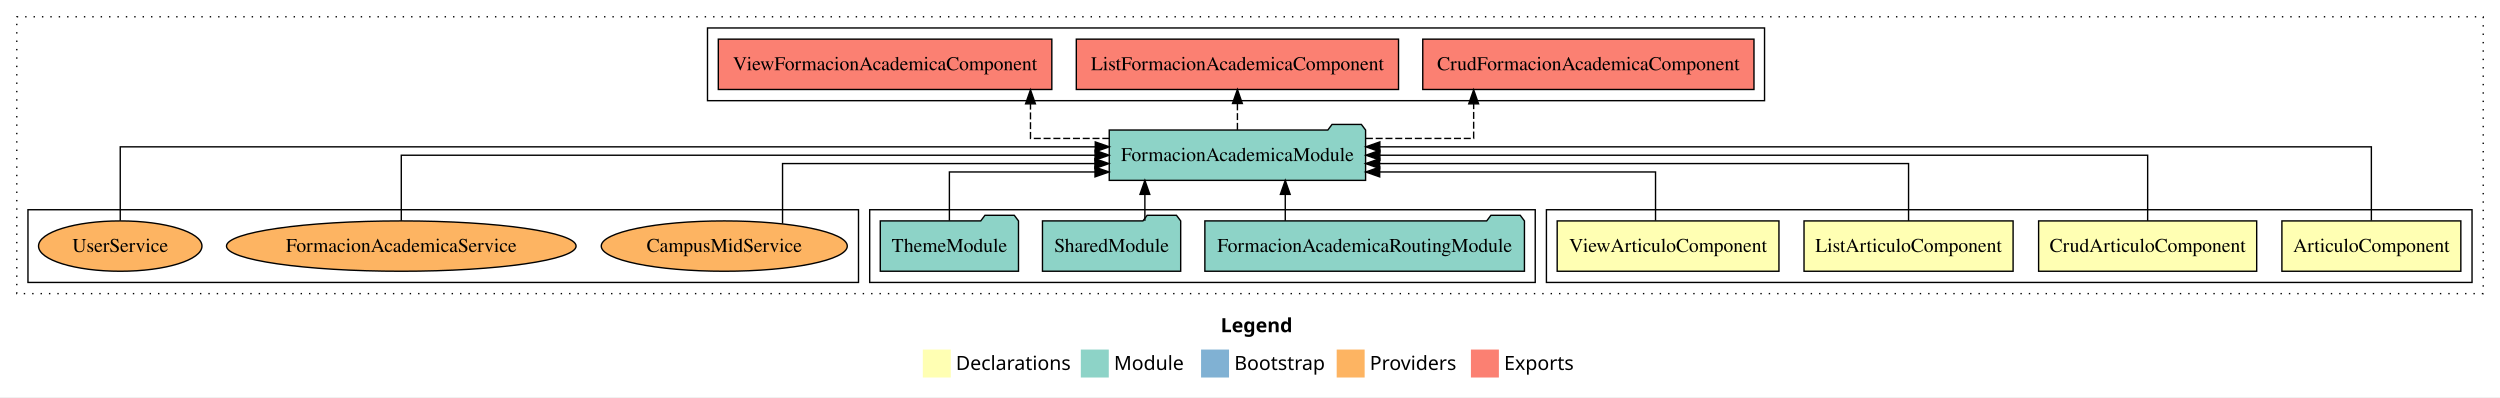
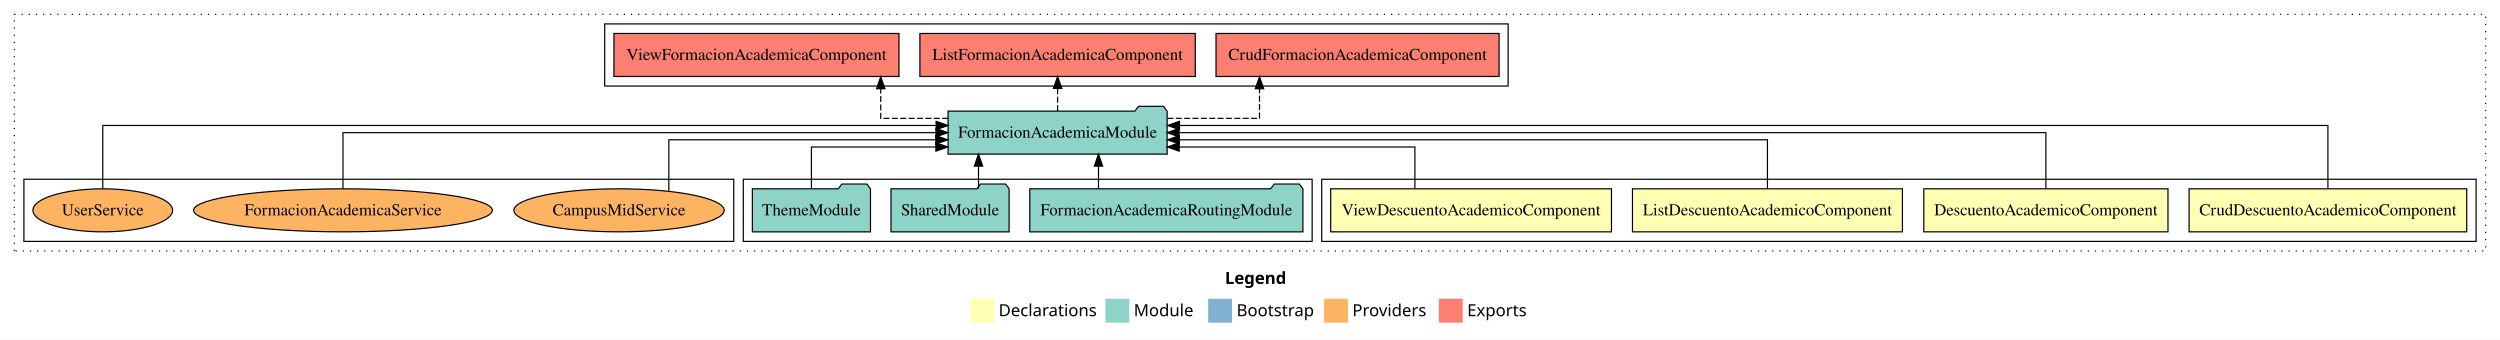
- <svg xmlns="http://www.w3.org/2000/svg" width="1788pt" height="284pt" viewBox="0.00 0.00 1788.00 284.00">
+ <svg xmlns="http://www.w3.org/2000/svg" width="2092pt" height="284pt" viewBox="0.00 0.00 2092.00 284.00">
  <g id="graph0" class="graph" transform="scale(1 1) rotate(0) translate(4 280)">
-     <polygon fill="#ffffff" stroke="transparent" points="-4,4 -4,-280 1784,-280 1784,4 -4,4" />
-     <text text-anchor="start" x="869.009" y="-42.4" font-family="sans-serif" font-weight="bold" font-size="14.00" fill="#000000">Legend</text>
-     <polygon fill="#ffffb3" stroke="transparent" points="656,-10 656,-30 676,-30 676,-10 656,-10" />
-     <text text-anchor="start" x="679.629" y="-15.4" font-family="sans-serif" font-size="14.00" fill="#000000">  Declarations</text>
-     <polygon fill="#8dd3c7" stroke="transparent" points="769,-10 769,-30 789,-30 789,-10 769,-10" />
-     <text text-anchor="start" x="792.725" y="-15.4" font-family="sans-serif" font-size="14.00" fill="#000000">  Module</text>
-     <polygon fill="#80b1d3" stroke="transparent" points="855,-10 855,-30 875,-30 875,-10 855,-10" />
-     <text text-anchor="start" x="878.781" y="-15.4" font-family="sans-serif" font-size="14.00" fill="#000000">  Bootstrap</text>
-     <polygon fill="#fdb462" stroke="transparent" points="952,-10 952,-30 972,-30 972,-10 952,-10" />
-     <text text-anchor="start" x="975.673" y="-15.4" font-family="sans-serif" font-size="14.00" fill="#000000">  Providers</text>
-     <polygon fill="#fb8072" stroke="transparent" points="1048,-10 1048,-30 1068,-30 1068,-10 1048,-10" />
-     <text text-anchor="start" x="1071.726" y="-15.4" font-family="sans-serif" font-size="14.00" fill="#000000">  Exports</text>
+     <polygon fill="#ffffff" stroke="transparent" points="-4,4 -4,-280 2088,-280 2088,4 -4,4" />
+     <text text-anchor="start" x="1021.009" y="-42.4" font-family="sans-serif" font-weight="bold" font-size="14.00" fill="#000000">Legend</text>
+     <polygon fill="#ffffb3" stroke="transparent" points="808,-10 808,-30 828,-30 828,-10 808,-10" />
+     <text text-anchor="start" x="831.629" y="-15.4" font-family="sans-serif" font-size="14.00" fill="#000000">  Declarations</text>
+     <polygon fill="#8dd3c7" stroke="transparent" points="921,-10 921,-30 941,-30 941,-10 921,-10" />
+     <text text-anchor="start" x="944.725" y="-15.4" font-family="sans-serif" font-size="14.00" fill="#000000">  Module</text>
+     <polygon fill="#80b1d3" stroke="transparent" points="1007,-10 1007,-30 1027,-30 1027,-10 1007,-10" />
+     <text text-anchor="start" x="1030.781" y="-15.4" font-family="sans-serif" font-size="14.00" fill="#000000">  Bootstrap</text>
+     <polygon fill="#fdb462" stroke="transparent" points="1104,-10 1104,-30 1124,-30 1124,-10 1104,-10" />
+     <text text-anchor="start" x="1127.673" y="-15.4" font-family="sans-serif" font-size="14.00" fill="#000000">  Providers</text>
+     <polygon fill="#fb8072" stroke="transparent" points="1200,-10 1200,-30 1220,-30 1220,-10 1200,-10" />
+     <text text-anchor="start" x="1223.726" y="-15.4" font-family="sans-serif" font-size="14.00" fill="#000000">  Exports</text>
    <g id="clust1" class="cluster">
-       <polygon fill="none" stroke="#000000" stroke-dasharray="1,5" points="8,-70 8,-268 1772,-268 1772,-70 8,-70" />
+       <polygon fill="none" stroke="#000000" stroke-dasharray="1,5" points="8,-70 8,-268 2076,-268 2076,-70 8,-70" />
    </g>
    <g id="clust2" class="cluster">
-       <polygon fill="none" stroke="#000000" points="1102,-78 1102,-130 1764,-130 1764,-78 1102,-78" />
+       <polygon fill="none" stroke="#000000" points="1102,-78 1102,-130 2068,-130 2068,-78 1102,-78" />
    </g>
    <g id="clust7" class="cluster">
      <polygon fill="none" stroke="#000000" points="618,-78 618,-130 1094,-130 1094,-78 618,-78" />
    </g>
    <g id="clust8" class="cluster">
      <polygon fill="none" stroke="#000000" points="502,-208 502,-260 1258,-260 1258,-208 502,-208" />
    </g>
    <g id="clust10" class="cluster">
      <polygon fill="none" stroke="#000000" points="16,-78 16,-130 610,-130 610,-78 16,-78" />
    </g>
    <g id="node1" class="node">
-       <polygon fill="#ffffb3" stroke="#000000" points="1755.986,-122 1628.014,-122 1628.014,-86 1755.986,-86 1755.986,-122" />
-       <text text-anchor="middle" x="1692" y="-99.8" font-family="Times,serif" font-size="14.00" fill="#000000">ArticuloComponent</text>
+       <polygon fill="#ffffb3" stroke="#000000" points="2060.162,-122 1827.839,-122 1827.839,-86 2060.162,-86 2060.162,-122" />
+       <text text-anchor="middle" x="1944" y="-99.8" font-family="Times,serif" font-size="14.00" fill="#000000">CrudDescuentoAcademicoComponent</text>
    </g>
    <g id="node5" class="node">
      <polygon fill="#8dd3c7" stroke="#000000" points="972.664,-187 969.664,-191 948.664,-191 945.664,-187 789.336,-187 789.336,-151 972.664,-151 972.664,-187" />
      <text text-anchor="middle" x="881" y="-164.8" font-family="Times,serif" font-size="14.00" fill="#000000">FormacionAcademicaModule</text>
    </g>
    <g id="edge1" class="edge">
-       <path fill="none" stroke="#000000" d="M1692,-122.284C1692,-143.321 1692,-175 1692,-175 1692,-175 982.849,-175 982.849,-175" />
-       <polygon fill="#000000" stroke="#000000" points="982.849,-171.5 972.849,-175 982.849,-178.5 982.849,-171.5" />
+       <path fill="none" stroke="#000000" d="M1944,-122.284C1944,-143.321 1944,-175 1944,-175 1944,-175 983.012,-175 983.012,-175" />
+       <polygon fill="#000000" stroke="#000000" points="983.012,-171.5 973.012,-175 983.012,-178.5 983.012,-171.5" />
    </g>
    <g id="node2" class="node">
-       <polygon fill="#ffffb3" stroke="#000000" points="1609.983,-122 1454.017,-122 1454.017,-86 1609.983,-86 1609.983,-122" />
-       <text text-anchor="middle" x="1532" y="-99.8" font-family="Times,serif" font-size="14.00" fill="#000000">CrudArticuloComponent</text>
+       <polygon fill="#ffffb3" stroke="#000000" points="1810.164,-122 1605.836,-122 1605.836,-86 1810.164,-86 1810.164,-122" />
+       <text text-anchor="middle" x="1708" y="-99.8" font-family="Times,serif" font-size="14.00" fill="#000000">DescuentoAcademicoComponent</text>
    </g>
    <g id="edge2" class="edge">
-       <path fill="none" stroke="#000000" d="M1532,-122.106C1532,-141.339 1532,-169 1532,-169 1532,-169 982.892,-169 982.892,-169" />
-       <polygon fill="#000000" stroke="#000000" points="982.892,-165.5 972.892,-169 982.892,-172.5 982.892,-165.5" />
+       <path fill="none" stroke="#000000" d="M1708,-122.106C1708,-141.339 1708,-169 1708,-169 1708,-169 982.663,-169 982.663,-169" />
+       <polygon fill="#000000" stroke="#000000" points="982.663,-165.5 972.663,-169 982.663,-172.5 982.663,-165.5" />
    </g>
    <g id="node3" class="node">
-       <polygon fill="#ffffb3" stroke="#000000" points="1435.765,-122 1286.235,-122 1286.235,-86 1435.765,-86 1435.765,-122" />
-       <text text-anchor="middle" x="1361" y="-99.8" font-family="Times,serif" font-size="14.00" fill="#000000">ListArticuloComponent</text>
+       <polygon fill="#ffffb3" stroke="#000000" points="1587.943,-122 1362.057,-122 1362.057,-86 1587.943,-86 1587.943,-122" />
+       <text text-anchor="middle" x="1475" y="-99.8" font-family="Times,serif" font-size="14.00" fill="#000000">ListDescuentoAcademicoComponent</text>
    </g>
    <g id="edge3" class="edge">
-       <path fill="none" stroke="#000000" d="M1361,-122.022C1361,-139.373 1361,-163 1361,-163 1361,-163 982.697,-163 982.697,-163" />
-       <polygon fill="#000000" stroke="#000000" points="982.697,-159.5 972.697,-163 982.697,-166.5 982.697,-159.5" />
+       <path fill="none" stroke="#000000" d="M1475,-122.022C1475,-139.373 1475,-163 1475,-163 1475,-163 982.836,-163 982.836,-163" />
+       <polygon fill="#000000" stroke="#000000" points="982.836,-159.5 972.836,-163 982.836,-166.5 982.836,-159.5" />
    </g>
    <g id="node4" class="node">
-       <polygon fill="#ffffb3" stroke="#000000" points="1268.305,-122 1109.695,-122 1109.695,-86 1268.305,-86 1268.305,-122" />
-       <text text-anchor="middle" x="1189" y="-99.8" font-family="Times,serif" font-size="14.00" fill="#000000">ViewArticuloComponent</text>
+       <polygon fill="#ffffb3" stroke="#000000" points="1344.483,-122 1109.517,-122 1109.517,-86 1344.483,-86 1344.483,-122" />
+       <text text-anchor="middle" x="1227" y="-99.8" font-family="Times,serif" font-size="14.00" fill="#000000">ViewDescuentoAcademicoComponent</text>
    </g>
    <g id="edge4" class="edge">
-       <path fill="none" stroke="#000000" d="M1180.035,-122.24C1180.035,-137.571 1180.035,-157 1180.035,-157 1180.035,-157 982.753,-157 982.753,-157" />
-       <polygon fill="#000000" stroke="#000000" points="982.753,-153.5 972.753,-157 982.753,-160.5 982.753,-153.5" />
+       <path fill="none" stroke="#000000" d="M1179.99,-122.24C1179.99,-137.571 1179.99,-157 1179.99,-157 1179.99,-157 982.739,-157 982.739,-157" />
+       <polygon fill="#000000" stroke="#000000" points="982.739,-153.5 972.739,-157 982.739,-160.5 982.739,-153.5" />
    </g>
    <g id="node9" class="node">
      <polygon fill="#fb8072" stroke="#000000" points="1250.444,-252 1013.556,-252 1013.556,-216 1250.444,-216 1250.444,-252" />
      <text text-anchor="middle" x="1132" y="-229.8" font-family="Times,serif" font-size="14.00" fill="#000000">CrudFormacionAcademicaComponent </text>
    </g>
    <g id="edge8" class="edge">
      <path fill="none" stroke="#000000" stroke-dasharray="5,2" d="M972.896,-181C1012.525,-181 1049.959,-181 1049.959,-181 1049.959,-181 1049.959,-205.76 1049.959,-205.76" />
      <polygon fill="#000000" stroke="#000000" points="1046.46,-205.76 1049.959,-215.76 1053.46,-205.76 1046.46,-205.76" />
    </g>
    <g id="node10" class="node">
      <polygon fill="#fb8072" stroke="#000000" points="996.225,-252 765.775,-252 765.775,-216 996.225,-216 996.225,-252" />
      <text text-anchor="middle" x="881" y="-229.8" font-family="Times,serif" font-size="14.00" fill="#000000">ListFormacionAcademicaComponent </text>
    </g>
    <g id="edge9" class="edge">
      <path fill="none" stroke="#000000" stroke-dasharray="5,2" d="M881,-187.106C881,-187.106 881,-205.991 881,-205.991" />
      <polygon fill="#000000" stroke="#000000" points="877.5,-205.991 881,-215.991 884.5,-205.991 877.5,-205.991" />
    </g>
    <g id="node11" class="node">
      <polygon fill="#fb8072" stroke="#000000" points="748.265,-252 509.735,-252 509.735,-216 748.265,-216 748.265,-252" />
      <text text-anchor="middle" x="629" y="-229.8" font-family="Times,serif" font-size="14.00" fill="#000000">ViewFormacionAcademicaComponent </text>
    </g>
    <g id="edge10" class="edge">
      <path fill="none" stroke="#000000" stroke-dasharray="5,2" d="M789.375,-181C759.097,-181 733,-181 733,-181 733,-181 733,-205.76 733,-205.76" />
      <polygon fill="#000000" stroke="#000000" points="729.5,-205.76 733,-215.76 736.5,-205.76 729.5,-205.76" />
    </g>
    <g id="node6" class="node">
      <polygon fill="#8dd3c7" stroke="#000000" points="1086.282,-122 1083.282,-126 1062.282,-126 1059.282,-122 857.718,-122 857.718,-86 1086.282,-86 1086.282,-122" />
      <text text-anchor="middle" x="972" y="-99.8" font-family="Times,serif" font-size="14.00" fill="#000000">FormacionAcademicaRoutingModule</text>
    </g>
    <g id="edge5" class="edge">
      <path fill="none" stroke="#000000" d="M915.221,-122.106C915.221,-122.106 915.221,-140.991 915.221,-140.991" />
      <polygon fill="#000000" stroke="#000000" points="911.721,-140.991 915.221,-150.991 918.721,-140.991 911.721,-140.991" />
    </g>
    <g id="node7" class="node">
      <polygon fill="#8dd3c7" stroke="#000000" points="840.423,-122 837.423,-126 816.423,-126 813.423,-122 741.577,-122 741.577,-86 840.423,-86 840.423,-122" />
      <text text-anchor="middle" x="791" y="-99.8" font-family="Times,serif" font-size="14.00" fill="#000000">SharedModule</text>
    </g>
    <g id="edge6" class="edge">
      <path fill="none" stroke="#000000" d="M814.814,-122.106C814.814,-122.106 814.814,-140.991 814.814,-140.991" />
      <polygon fill="#000000" stroke="#000000" points="811.315,-140.991 814.814,-150.991 818.315,-140.991 811.315,-140.991" />
    </g>
    <g id="node8" class="node">
      <polygon fill="#8dd3c7" stroke="#000000" points="724.423,-122 721.423,-126 700.423,-126 697.423,-122 625.577,-122 625.577,-86 724.423,-86 724.423,-122" />
      <text text-anchor="middle" x="675" y="-99.8" font-family="Times,serif" font-size="14.00" fill="#000000">ThemeModule</text>
    </g>
    <g id="edge7" class="edge">
      <path fill="none" stroke="#000000" d="M675,-122.24C675,-137.571 675,-157 675,-157 675,-157 779.146,-157 779.146,-157" />
      <polygon fill="#000000" stroke="#000000" points="779.146,-160.5 789.146,-157 779.146,-153.5 779.146,-160.5" />
    </g>
    <g id="node12" class="node">
      <ellipse fill="#fdb462" stroke="#000000" cx="514" cy="-104" rx="87.98" ry="18" />
      <text text-anchor="middle" x="514" y="-99.8" font-family="Times,serif" font-size="14.00" fill="#000000">CampusMidService</text>
    </g>
    <g id="edge11" class="edge">
      <path fill="none" stroke="#000000" d="M555.678,-120.122C555.678,-137.591 555.678,-163 555.678,-163 555.678,-163 779.08,-163 779.08,-163" />
      <polygon fill="#000000" stroke="#000000" points="779.08,-166.5 789.08,-163 779.08,-159.5 779.08,-166.5" />
    </g>
    <g id="node13" class="node">
      <ellipse fill="#fdb462" stroke="#000000" cx="283" cy="-104" rx="125.018" ry="18" />
      <text text-anchor="middle" x="283" y="-99.8" font-family="Times,serif" font-size="14.00" fill="#000000">FormacionAcademicaService</text>
    </g>
    <g id="edge12" class="edge">
      <path fill="none" stroke="#000000" d="M283,-122.106C283,-141.339 283,-169 283,-169 283,-169 779.2,-169 779.2,-169" />
      <polygon fill="#000000" stroke="#000000" points="779.2,-172.5 789.2,-169 779.2,-165.5 779.2,-172.5" />
    </g>
    <g id="node14" class="node">
      <ellipse fill="#fdb462" stroke="#000000" cx="82" cy="-104" rx="58.441" ry="18" />
      <text text-anchor="middle" x="82" y="-99.8" font-family="Times,serif" font-size="14.00" fill="#000000">UserService</text>
    </g>
    <g id="edge13" class="edge">
      <path fill="none" stroke="#000000" d="M82,-122.284C82,-143.321 82,-175 82,-175 82,-175 779.345,-175 779.345,-175" />
      <polygon fill="#000000" stroke="#000000" points="779.345,-178.5 789.345,-175 779.345,-171.5 779.345,-178.5" />
    </g>
  </g>
</svg>
